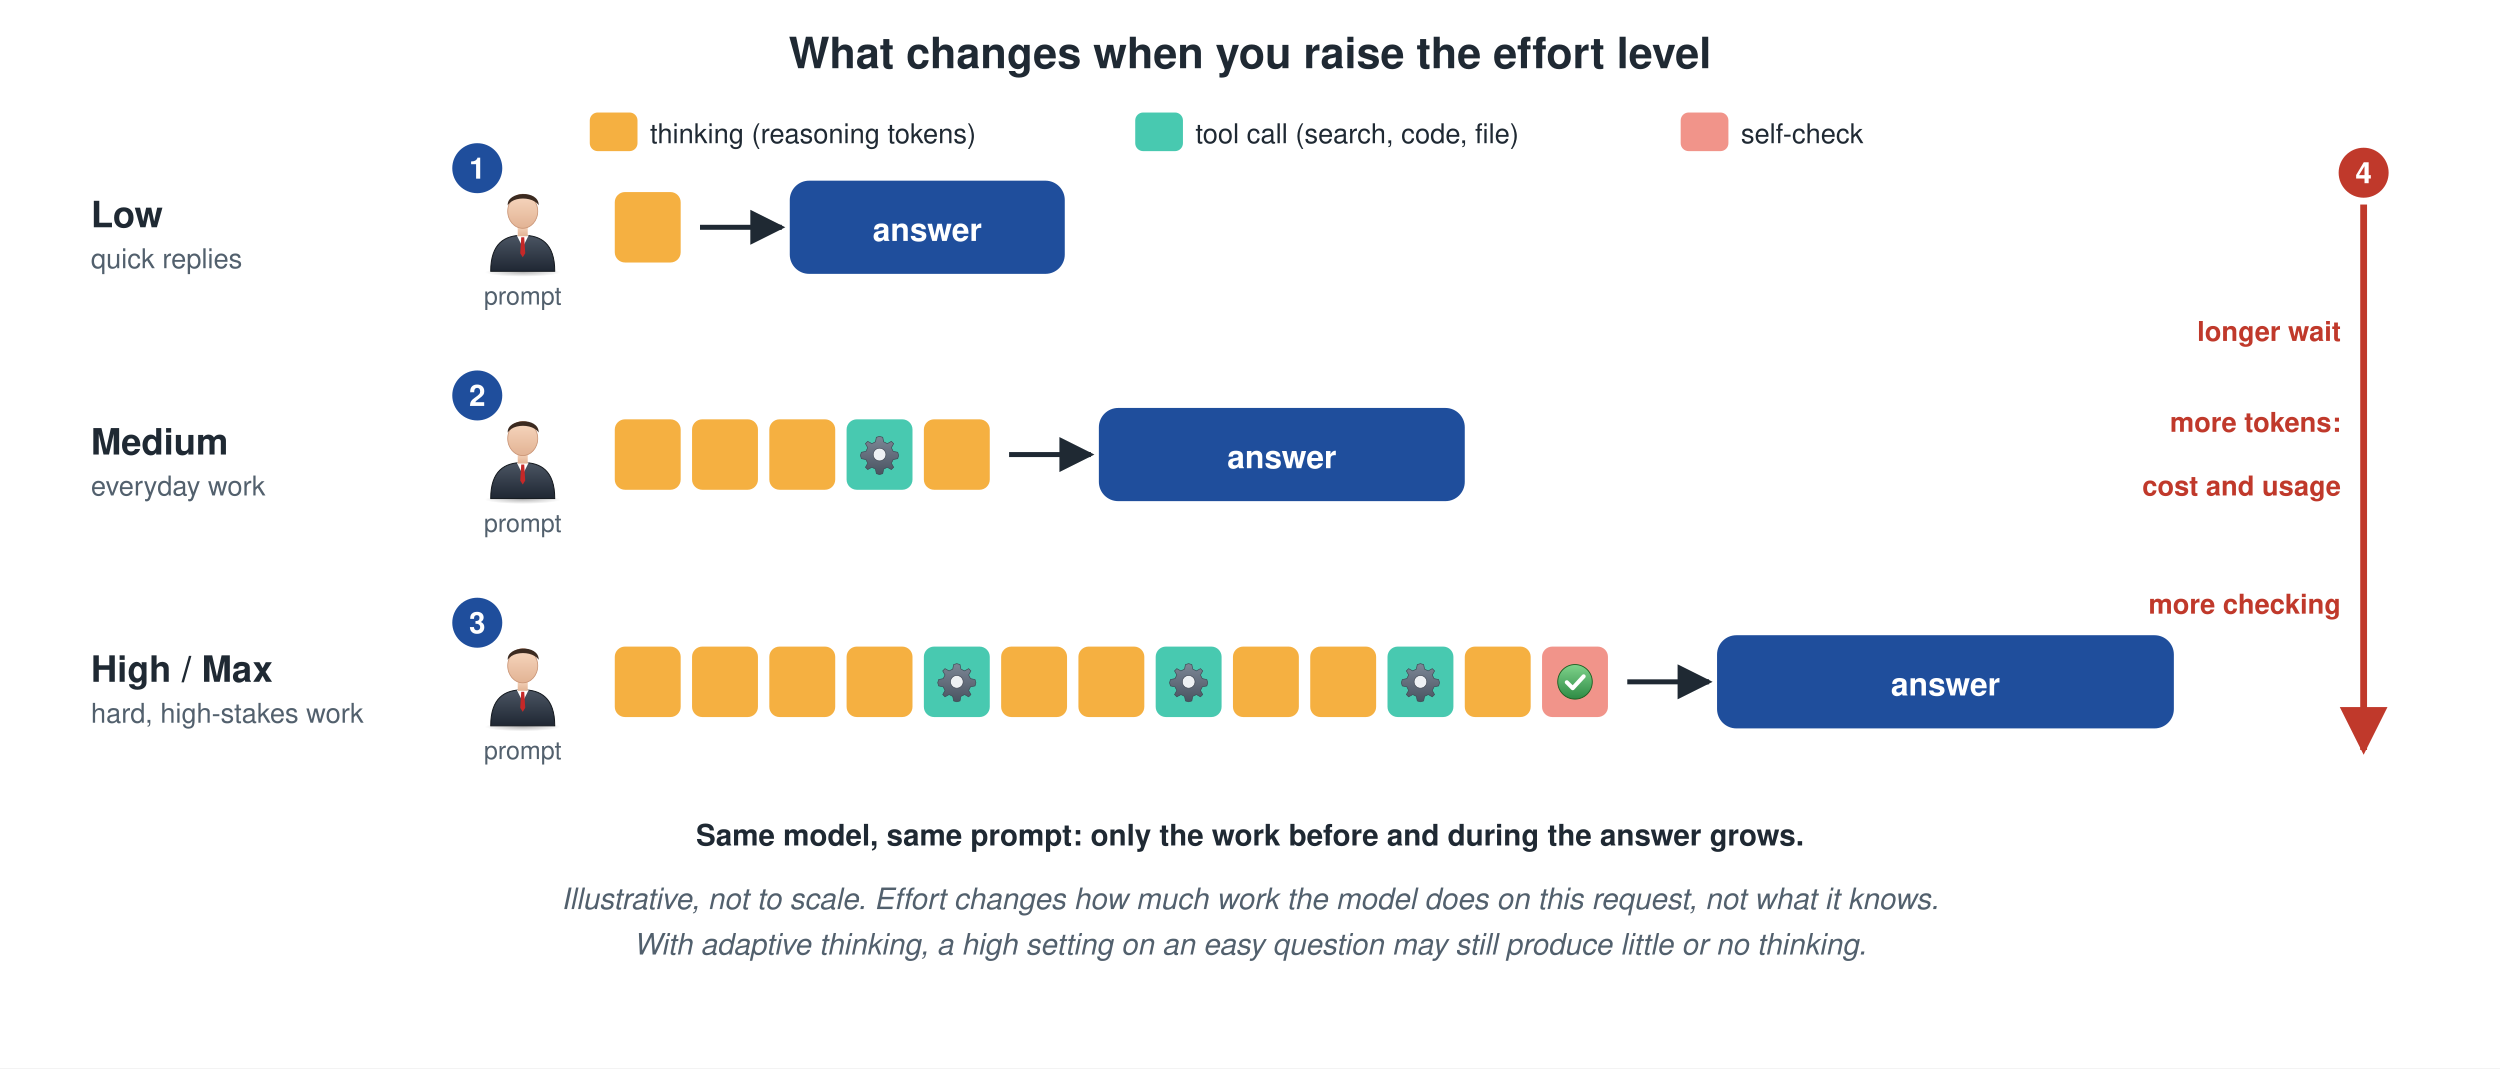
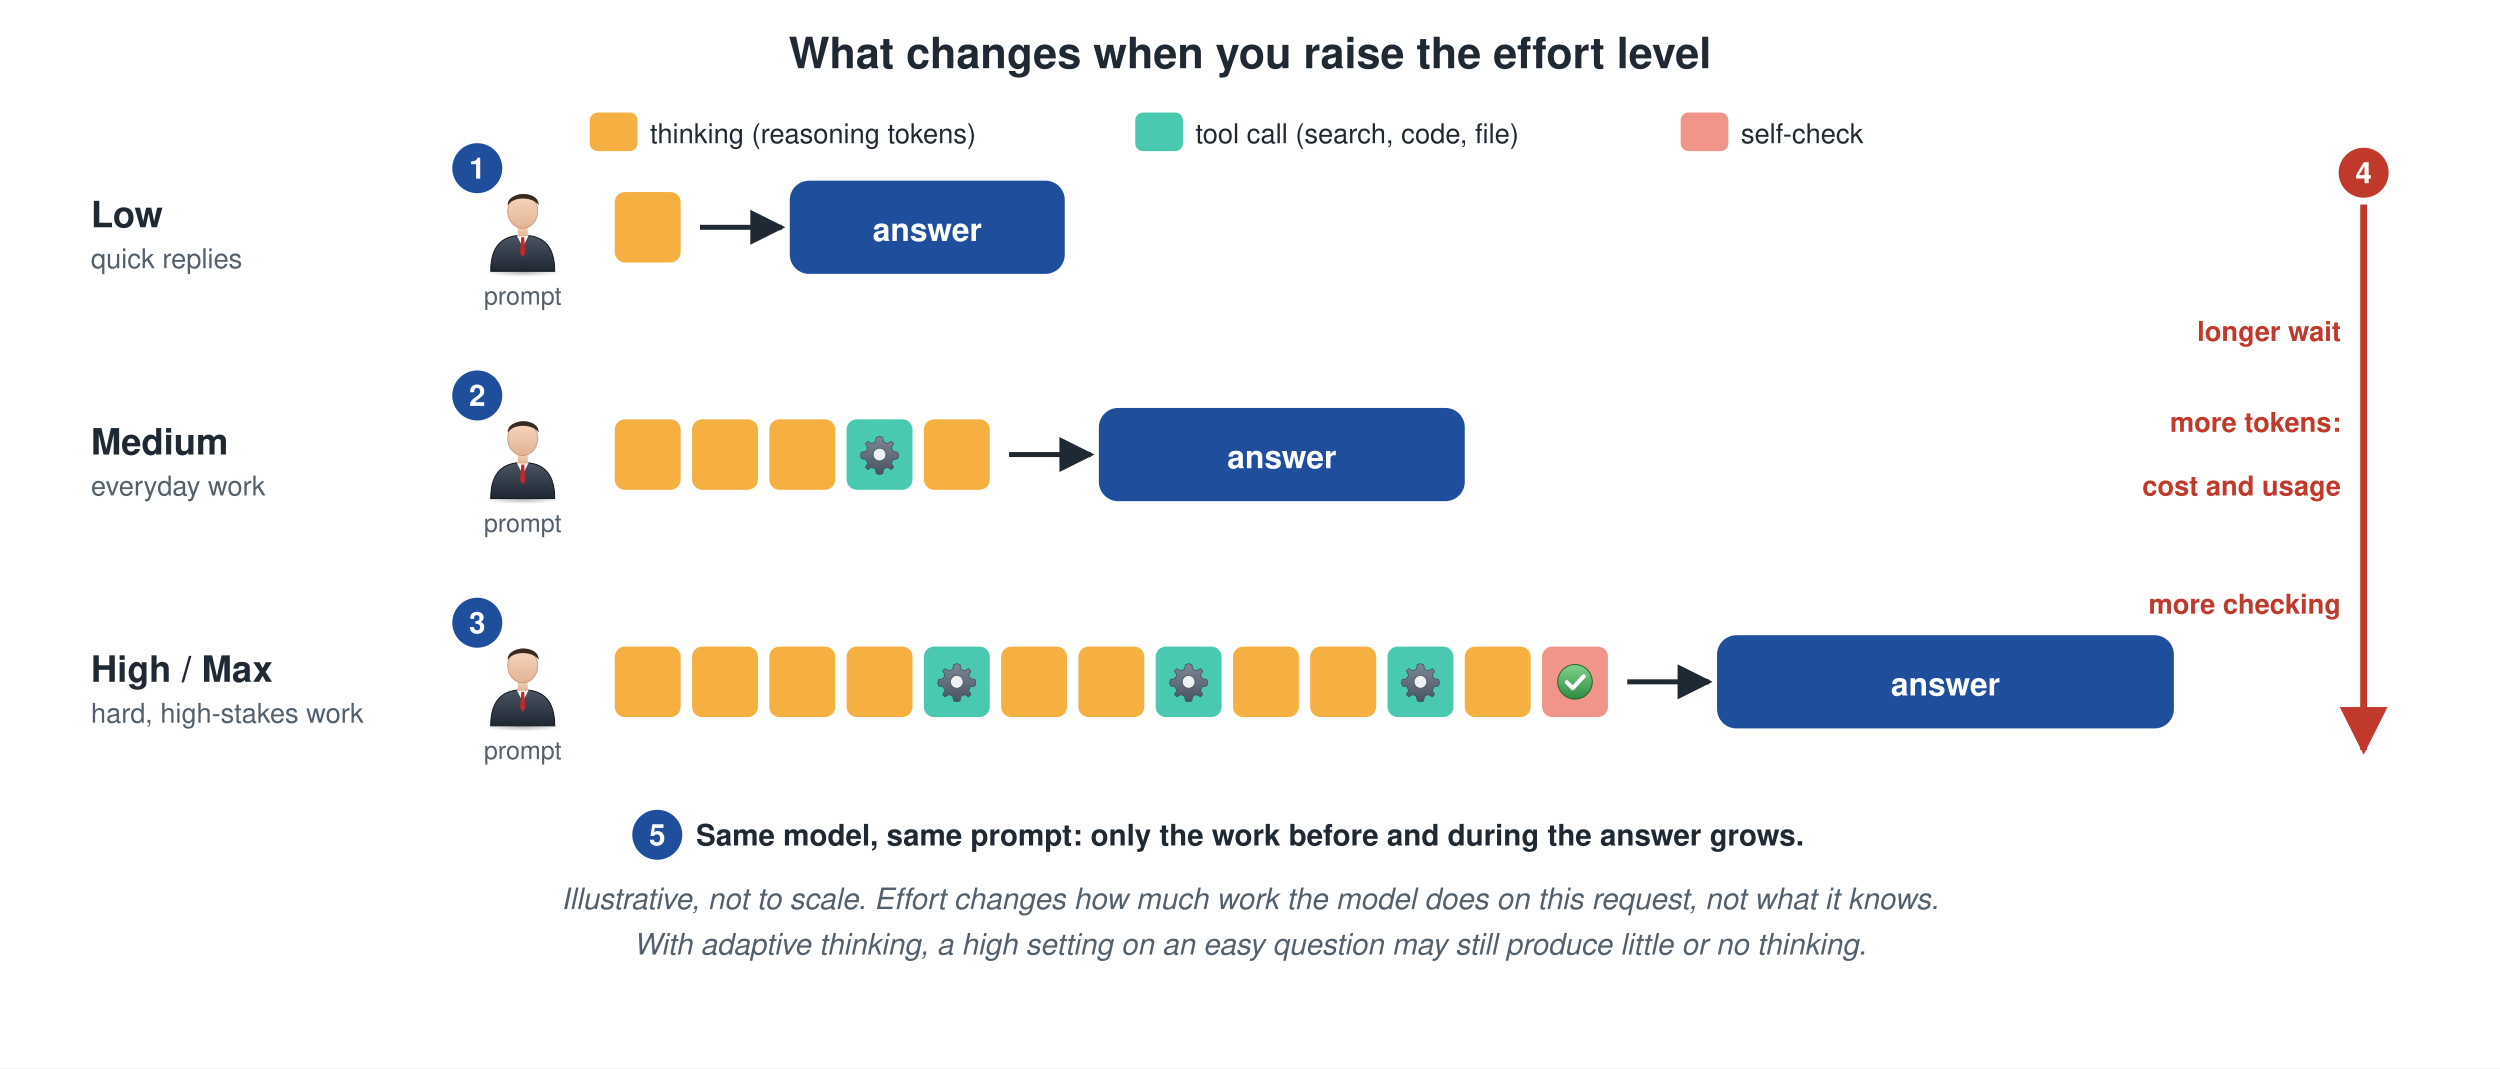
<svg xmlns="http://www.w3.org/2000/svg" viewBox="0 0 1100 470" width="1100" height="470" role="img" aria-labelledby="t d">
  <style>@media (prefers-reduced-motion: no-preference){.st{animation:fig-in .7s ease-out both}.s1{animation-delay:0.00s}.s2{animation-delay:0.90s}.s3{animation-delay:1.80s}.s4{animation-delay:2.70s}.s5{animation-delay:3.60s}}@keyframes fig-in{from{opacity:0}to{opacity:1}}</style>
  <defs>
    <linearGradient id="g-box" x1="0" y1="0" x2="0" y2="1">
      <stop offset="0" stop-color="#f3f8fe" />
      <stop offset="1" stop-color="#c9ddf4" />
    </linearGradient>
    <filter id="f-drop" x="-10%" y="-10%" width="130%" height="140%">
      <feDropShadow dx="1.5" dy="2" stdDeviation="1.6" flood-color="#000" flood-opacity=".18" />
    </filter>
    <marker id="a-1f2933" viewBox="0 0 10 10" refX="9" refY="5" markerWidth="7" markerHeight="7" orient="auto-start-reverse">
      <path d="M0 0 L10 5 L0 10 Z" fill="#1f2933" />
    </marker>
    <marker id="a-c0392b" viewBox="0 0 10 10" refX="9" refY="5" markerWidth="7" markerHeight="7" orient="auto-start-reverse">
      <path d="M0 0 L10 5 L0 10 Z" fill="#c0392b" />
    </marker>
    <linearGradient id="g-steel" x1="0" y1="0" x2="1" y2="0">
      <stop offset="0" stop-color="#4a5361" />
      <stop offset=".5" stop-color="#2b313a" />
      <stop offset="1" stop-color="#1c2027" />
    </linearGradient>
    <linearGradient id="g-steel-top" x1="0" y1="0" x2="0" y2="1">
      <stop offset="0" stop-color="#7d8796" />
      <stop offset="1" stop-color="#4a5361" />
    </linearGradient>
    <linearGradient id="g-silver" x1="0" y1="0" x2="0" y2="1">
      <stop offset="0" stop-color="#f4f6f8" />
      <stop offset="1" stop-color="#b9c0c9" />
    </linearGradient>
    <linearGradient id="g-silver-side" x1="0" y1="0" x2="1" y2="0">
      <stop offset="0" stop-color="#d8dde3" />
      <stop offset="1" stop-color="#9aa3ae" />
    </linearGradient>
    <linearGradient id="g-screen" x1="0" y1="0" x2="1" y2="1">
      <stop offset="0" stop-color="#5fc3ff" />
      <stop offset=".55" stop-color="#1e88e5" />
      <stop offset="1" stop-color="#0b4f9c" />
    </linearGradient>
    <linearGradient id="g-router" x1="0" y1="0" x2="0" y2="1">
      <stop offset="0" stop-color="#6fb6e8" />
      <stop offset="1" stop-color="#1f5f99" />
    </linearGradient>
    <linearGradient id="g-router-top" x1="0" y1="0" x2="0" y2="1">
      <stop offset="0" stop-color="#e9f4fc" />
      <stop offset="1" stop-color="#a9cdea" />
    </linearGradient>
    <linearGradient id="g-db" x1="0" y1="0" x2="1" y2="0">
      <stop offset="0" stop-color="#8e99a6" />
      <stop offset=".45" stop-color="#e3e7eb" />
      <stop offset="1" stop-color="#7b8693" />
    </linearGradient>
    <linearGradient id="g-brick" x1="0" y1="0" x2="0" y2="1">
      <stop offset="0" stop-color="#e2774f" />
      <stop offset="1" stop-color="#b2472a" />
    </linearGradient>
    <linearGradient id="g-cloud" x1="0" y1="0" x2="0" y2="1">
      <stop offset="0" stop-color="#ffffff" />
      <stop offset="1" stop-color="#b8dcf5" />
    </linearGradient>
    <linearGradient id="g-skin" x1="0" y1="0" x2="0" y2="1">
      <stop offset="0" stop-color="#f7d7bf" />
      <stop offset="1" stop-color="#e2b394" />
    </linearGradient>
    <linearGradient id="g-suit" x1="0" y1="0" x2="0" y2="1">
      <stop offset="0" stop-color="#4b5563" />
      <stop offset="1" stop-color="#1f2733" />
    </linearGradient>
    <linearGradient id="g-suit2" x1="0" y1="0" x2="0" y2="1">
      <stop offset="0" stop-color="#7b5ea7" />
      <stop offset="1" stop-color="#46336b" />
    </linearGradient>
    <linearGradient id="g-hood" x1="0" y1="0" x2="0" y2="1">
      <stop offset="0" stop-color="#3a3f47" />
      <stop offset="1" stop-color="#0f1216" />
    </linearGradient>
    <linearGradient id="g-robot" x1="0" y1="0" x2="0" y2="1">
      <stop offset="0" stop-color="#e8eef5" />
      <stop offset="1" stop-color="#9fb0c3" />
    </linearGradient>
    <linearGradient id="g-gold" x1="0" y1="0" x2="0" y2="1">
      <stop offset="0" stop-color="#ffe08a" />
      <stop offset="1" stop-color="#d49a1f" />
    </linearGradient>
    <linearGradient id="g-paper" x1="0" y1="0" x2="0" y2="1">
      <stop offset="0" stop-color="#ffffff" />
      <stop offset="1" stop-color="#e4e9ef" />
    </linearGradient>
    <linearGradient id="g-green" x1="0" y1="0" x2="0" y2="1">
      <stop offset="0" stop-color="#7fd38b" />
      <stop offset="1" stop-color="#2e8b45" />
    </linearGradient>
    <linearGradient id="g-red" x1="0" y1="0" x2="0" y2="1">
      <stop offset="0" stop-color="#ff8a80" />
      <stop offset="1" stop-color="#c62828" />
    </linearGradient>
    <radialGradient id="g-shadow">
      <stop offset="0" stop-color="#000" stop-opacity=".28" />
      <stop offset="1" stop-color="#000" stop-opacity="0" />
    </radialGradient>
    <linearGradient id="g-suit3" x1="0" y1="0" x2="0" y2="1">
      <stop offset="0" stop-color="#2e86c1" />
      <stop offset="1" stop-color="#1b4f72" />
    </linearGradient>
    <symbol id="i-user" viewBox="0 0 100 100">
      <ellipse cx="50" cy="95" rx="38" ry="4.5" fill="url(#g-shadow)" />
      <path d="M18 94 C18 66 32 58 50 58 C68 58 82 66 82 94 Z" fill="url(#g-suit)" stroke="#11161c" stroke-width="1" />
      <path d="M44 58 L50 70 L56 58 Z" fill="#fff" />
      <path d="M48.5 60 L51.5 60 L52.5 76 L50 80 L47.5 76 Z" fill="#c62828" />
      <rect x="45" y="48" width="10" height="11" fill="url(#g-skin)" />
      <ellipse cx="50" cy="34" rx="15" ry="17" fill="url(#g-skin)" stroke="#c89273" stroke-width=".8" />
      <path d="M35 28 C34 14 66 12 66 28 C62 22 52 20 44 22 C40 23 37 25 35 28 Z" fill="#3b2a20" />
    </symbol>
    <symbol id="i-gear" viewBox="0 0 100 100">
      <path d="M50 10 l7 2 2 10 8 4 9 -5 5 5 -5 9 4 8 10 2 2 7 -2 7 -10 2 -4 8 5 9 -5 5 -9 -5 -8 4 -2 10 -7 2 -7 -2 -2 -10 -8 -4 -9 5 -5 -5 5 -9 -4 -8 -10 -2 -2 -7 2 -7 10 -2 4 -8 -5 -9 5 -5 9 5 8 -4 2 -10 Z" fill="url(#g-steel-top)" stroke="#3d4450" stroke-width="1.4" />
      <circle cx="50" cy="50" r="14" fill="#eef1f4" stroke="#3d4450" stroke-width="1.4" />
    </symbol>
    <symbol id="i-check" viewBox="0 0 100 100">
      <circle cx="50" cy="50" r="38" fill="url(#g-green)" stroke="#1b5e20" stroke-width="2" />
      <path d="M32 51 L45 64 L69 38" fill="none" stroke="#fff" stroke-width="9" stroke-linecap="round" stroke-linejoin="round" />
    </symbol>
  </defs>
  <rect width="1100" height="470" fill="#ffffff" />
  <text x="550.0" y="30.0" font-family="Helvetica, Arial, sans-serif" font-size="19" fill="#1f2933" font-weight="bold" text-anchor="middle">What changes when you raise the effort level</text>
  <g class="st s1">
    <text x="40.0" y="100.0" font-family="Helvetica, Arial, sans-serif" font-size="16" fill="#1f2933" font-weight="bold" text-anchor="start">Low</text>
  </g>
  <g class="st s1">
    <text x="40.0" y="118.0" font-family="Helvetica, Arial, sans-serif" font-size="12" fill="#52606d" font-weight="normal" text-anchor="start">quick replies</text>
  </g>
  <g class="st s1">
    <use href="#i-user" x="208.0" y="78.0" width="44" height="44" />
  </g>
  <g class="st s1">
    <text x="230.0" y="134.0" font-family="Helvetica, Arial, sans-serif" font-size="11" fill="#52606d" font-weight="normal" text-anchor="middle">prompt</text>
  </g>
  <g class="st s1">
    <rect x="270.0" y="84.0" width="30.0" height="32.0" rx="5" fill="#f5b041" fill-opacity="1" stroke="#ffffff" stroke-width="1" />
  </g>
  <g class="st s1">
    <path d="M308.0 100.0 L344.0 100.0" fill="none" stroke="#1f2933" stroke-width="2.2" marker-end="url(#a-1f2933)" stroke-linejoin="round" />
  </g>
  <g class="st s1">
    <rect x="348.0" y="80.0" width="120.0" height="40.0" rx="8" fill="#1f4e9c" fill-opacity="1" stroke="#1f4e9c" stroke-width="1" />
  </g>
  <g class="st s1">
    <text x="408.0" y="106.0" font-family="Helvetica, Arial, sans-serif" font-size="14" fill="#ffffff" font-weight="bold" text-anchor="middle">answer</text>
  </g>
  <g class="st s1">
    <circle cx="210" cy="74" r="12" fill="#1f4e9c" stroke="#fff" stroke-width="2" />
    <text x="210.0" y="78.6" font-family="Helvetica, Arial, sans-serif" font-size="13" fill="#fff" font-weight="bold" text-anchor="middle">1</text>
  </g>
  <g class="st s2">
    <text x="40.0" y="200.0" font-family="Helvetica, Arial, sans-serif" font-size="16" fill="#1f2933" font-weight="bold" text-anchor="start">Medium</text>
  </g>
  <g class="st s2">
    <text x="40.0" y="218.0" font-family="Helvetica, Arial, sans-serif" font-size="12" fill="#52606d" font-weight="normal" text-anchor="start">everyday work</text>
  </g>
  <g class="st s2">
    <use href="#i-user" x="208.0" y="178.0" width="44" height="44" />
  </g>
  <g class="st s2">
    <text x="230.0" y="234.0" font-family="Helvetica, Arial, sans-serif" font-size="11" fill="#52606d" font-weight="normal" text-anchor="middle">prompt</text>
  </g>
  <g class="st s2">
    <rect x="270.0" y="184.0" width="30.0" height="32.0" rx="5" fill="#f5b041" fill-opacity="1" stroke="#ffffff" stroke-width="1" />
  </g>
  <g class="st s2">
    <rect x="304.0" y="184.0" width="30.0" height="32.0" rx="5" fill="#f5b041" fill-opacity="1" stroke="#ffffff" stroke-width="1" />
  </g>
  <g class="st s2">
    <rect x="338.0" y="184.0" width="30.0" height="32.0" rx="5" fill="#f5b041" fill-opacity="1" stroke="#ffffff" stroke-width="1" />
  </g>
  <g class="st s2">
    <rect x="372.0" y="184.0" width="30.0" height="32.0" rx="5" fill="#48c9b0" fill-opacity="1" stroke="#ffffff" stroke-width="1" />
  </g>
  <g class="st s2">
    <use href="#i-gear" x="377.0" y="190.0" width="20" height="20" />
  </g>
  <g class="st s2">
    <rect x="406.0" y="184.0" width="30.0" height="32.0" rx="5" fill="#f5b041" fill-opacity="1" stroke="#ffffff" stroke-width="1" />
  </g>
  <g class="st s2">
    <path d="M444.0 200.0 L480.0 200.0" fill="none" stroke="#1f2933" stroke-width="2.2" marker-end="url(#a-1f2933)" stroke-linejoin="round" />
  </g>
  <g class="st s2">
    <rect x="484.0" y="180.0" width="160.0" height="40.0" rx="8" fill="#1f4e9c" fill-opacity="1" stroke="#1f4e9c" stroke-width="1" />
  </g>
  <g class="st s2">
    <text x="564.0" y="206.0" font-family="Helvetica, Arial, sans-serif" font-size="14" fill="#ffffff" font-weight="bold" text-anchor="middle">answer</text>
  </g>
  <g class="st s2">
    <circle cx="210" cy="174" r="12" fill="#1f4e9c" stroke="#fff" stroke-width="2" />
    <text x="210.0" y="178.6" font-family="Helvetica, Arial, sans-serif" font-size="13" fill="#fff" font-weight="bold" text-anchor="middle">2</text>
  </g>
  <g class="st s3">
    <text x="40.0" y="300.0" font-family="Helvetica, Arial, sans-serif" font-size="16" fill="#1f2933" font-weight="bold" text-anchor="start">High / Max</text>
  </g>
  <g class="st s3">
    <text x="40.0" y="318.0" font-family="Helvetica, Arial, sans-serif" font-size="12" fill="#52606d" font-weight="normal" text-anchor="start">hard, high-stakes work</text>
  </g>
  <g class="st s3">
    <use href="#i-user" x="208.0" y="278.0" width="44" height="44" />
  </g>
  <g class="st s3">
    <text x="230.0" y="334.0" font-family="Helvetica, Arial, sans-serif" font-size="11" fill="#52606d" font-weight="normal" text-anchor="middle">prompt</text>
  </g>
  <g class="st s3">
    <rect x="270.0" y="284.0" width="30.0" height="32.0" rx="5" fill="#f5b041" fill-opacity="1" stroke="#ffffff" stroke-width="1" />
  </g>
  <g class="st s3">
    <rect x="304.0" y="284.0" width="30.0" height="32.0" rx="5" fill="#f5b041" fill-opacity="1" stroke="#ffffff" stroke-width="1" />
  </g>
  <g class="st s3">
    <rect x="338.0" y="284.0" width="30.0" height="32.0" rx="5" fill="#f5b041" fill-opacity="1" stroke="#ffffff" stroke-width="1" />
  </g>
  <g class="st s3">
    <rect x="372.0" y="284.0" width="30.0" height="32.0" rx="5" fill="#f5b041" fill-opacity="1" stroke="#ffffff" stroke-width="1" />
  </g>
  <g class="st s3">
    <rect x="406.0" y="284.0" width="30.0" height="32.0" rx="5" fill="#48c9b0" fill-opacity="1" stroke="#ffffff" stroke-width="1" />
  </g>
  <g class="st s3">
    <use href="#i-gear" x="411.0" y="290.0" width="20" height="20" />
  </g>
  <g class="st s3">
    <rect x="440.0" y="284.0" width="30.0" height="32.0" rx="5" fill="#f5b041" fill-opacity="1" stroke="#ffffff" stroke-width="1" />
  </g>
  <g class="st s3">
    <rect x="474.0" y="284.0" width="30.0" height="32.0" rx="5" fill="#f5b041" fill-opacity="1" stroke="#ffffff" stroke-width="1" />
  </g>
  <g class="st s3">
    <rect x="508.0" y="284.0" width="30.0" height="32.0" rx="5" fill="#48c9b0" fill-opacity="1" stroke="#ffffff" stroke-width="1" />
  </g>
  <g class="st s3">
    <use href="#i-gear" x="513.0" y="290.0" width="20" height="20" />
  </g>
  <g class="st s3">
    <rect x="542.0" y="284.0" width="30.0" height="32.0" rx="5" fill="#f5b041" fill-opacity="1" stroke="#ffffff" stroke-width="1" />
  </g>
  <g class="st s3">
    <rect x="576.0" y="284.0" width="30.0" height="32.0" rx="5" fill="#f5b041" fill-opacity="1" stroke="#ffffff" stroke-width="1" />
  </g>
  <g class="st s3">
    <rect x="610.0" y="284.0" width="30.0" height="32.0" rx="5" fill="#48c9b0" fill-opacity="1" stroke="#ffffff" stroke-width="1" />
  </g>
  <g class="st s3">
    <use href="#i-gear" x="615.0" y="290.0" width="20" height="20" />
  </g>
  <g class="st s3">
    <rect x="644.0" y="284.0" width="30.0" height="32.0" rx="5" fill="#f5b041" fill-opacity="1" stroke="#ffffff" stroke-width="1" />
  </g>
  <g class="st s3">
    <rect x="678.0" y="284.0" width="30.0" height="32.0" rx="5" fill="#f1948a" fill-opacity="1" stroke="#ffffff" stroke-width="1" />
  </g>
  <g class="st s3">
    <use href="#i-check" x="683.0" y="290.0" width="20" height="20" />
  </g>
  <g class="st s3">
    <path d="M716.0 300.0 L752.0 300.0" fill="none" stroke="#1f2933" stroke-width="2.2" marker-end="url(#a-1f2933)" stroke-linejoin="round" />
  </g>
  <g class="st s3">
    <rect x="756.0" y="280.0" width="200.0" height="40.0" rx="8" fill="#1f4e9c" fill-opacity="1" stroke="#1f4e9c" stroke-width="1" />
  </g>
  <g class="st s3">
    <text x="856.0" y="306.0" font-family="Helvetica, Arial, sans-serif" font-size="14" fill="#ffffff" font-weight="bold" text-anchor="middle">answer</text>
  </g>
  <g class="st s3">
    <circle cx="210" cy="274" r="12" fill="#1f4e9c" stroke="#fff" stroke-width="2" />
    <text x="210.0" y="278.6" font-family="Helvetica, Arial, sans-serif" font-size="13" fill="#fff" font-weight="bold" text-anchor="middle">3</text>
  </g>
  <rect x="260.0" y="50.0" width="20.0" height="16.0" rx="3" fill="#f5b041" fill-opacity="1" stroke="#f5b041" stroke-width="1" />
  <text x="286.0" y="63.0" font-family="Helvetica, Arial, sans-serif" font-size="12" fill="#1f2933" font-weight="normal" text-anchor="start">thinking (reasoning tokens)</text>
  <rect x="500.0" y="50.0" width="20.0" height="16.0" rx="3" fill="#48c9b0" fill-opacity="1" stroke="#48c9b0" stroke-width="1" />
  <text x="526.0" y="63.0" font-family="Helvetica, Arial, sans-serif" font-size="12" fill="#1f2933" font-weight="normal" text-anchor="start">tool call (search, code, file)</text>
  <rect x="740.0" y="50.0" width="20.0" height="16.0" rx="3" fill="#f1948a" fill-opacity="1" stroke="#f1948a" stroke-width="1" />
  <text x="766.0" y="63.0" font-family="Helvetica, Arial, sans-serif" font-size="12" fill="#1f2933" font-weight="normal" text-anchor="start">self-check</text>
  <g class="st s4">
    <path d="M1040.0 90.0 L1040.0 330.0" fill="none" stroke="#c0392b" stroke-width="3" marker-end="url(#a-c0392b)" stroke-linejoin="round" />
  </g>
  <g class="st s4">
    <text x="1030.0" y="150.0" font-family="Helvetica, Arial, sans-serif" font-size="12" fill="#c0392b" font-weight="bold" text-anchor="end">longer wait</text>
  </g>
  <g class="st s4">
    <text x="1030.0" y="190.0" font-family="Helvetica, Arial, sans-serif" font-size="12" fill="#c0392b" font-weight="bold" text-anchor="end">more tokens:</text>
  </g>
  <g class="st s4">
    <text x="1030.0" y="218.0" font-family="Helvetica, Arial, sans-serif" font-size="12" fill="#c0392b" font-weight="bold" text-anchor="end">cost and usage</text>
  </g>
  <g class="st s4">
    <text x="1030.0" y="270.0" font-family="Helvetica, Arial, sans-serif" font-size="12" fill="#c0392b" font-weight="bold" text-anchor="end">more checking</text>
  </g>
  <g class="st s4">
    <circle cx="1040" cy="76" r="12" fill="#c0392b" stroke="#fff" stroke-width="2" />
    <text x="1040.0" y="80.6" font-family="Helvetica, Arial, sans-serif" font-size="13" fill="#fff" font-weight="bold" text-anchor="middle">4</text>
  </g>
  <g class="st s5">
    <text x="550.0" y="372.0" font-family="Helvetica, Arial, sans-serif" font-size="13" fill="#1f2933" font-weight="bold" text-anchor="middle">Same model, same prompt: only the work before and during the answer grows.</text>
  </g>
  <g class="st s5">
    <text x="550.0" y="400.0" font-family="Helvetica, Arial, sans-serif" font-size="13" fill="#52606d" font-weight="normal" text-anchor="middle" font-style="italic">Illustrative, not to scale. Effort changes how much work the model does on this request, not what it knows.</text>
  </g>
  <g class="st s5">
    <text x="550.0" y="420.0" font-family="Helvetica, Arial, sans-serif" font-size="13" fill="#52606d" font-weight="normal" text-anchor="middle" font-style="italic">With adaptive thinking, a high setting on an easy question may still produce little or no thinking.</text>
  </g>
+   <g class="st s5">
+     <circle cx="289.2" cy="367.3" r="12" fill="#1f4e9c" stroke="#fff" stroke-width="2" />
+     <text x="289.2" y="371.9" font-family="Helvetica, Arial, sans-serif" font-size="13" fill="#fff" font-weight="bold" text-anchor="middle">5</text>
+   </g>
</svg>
